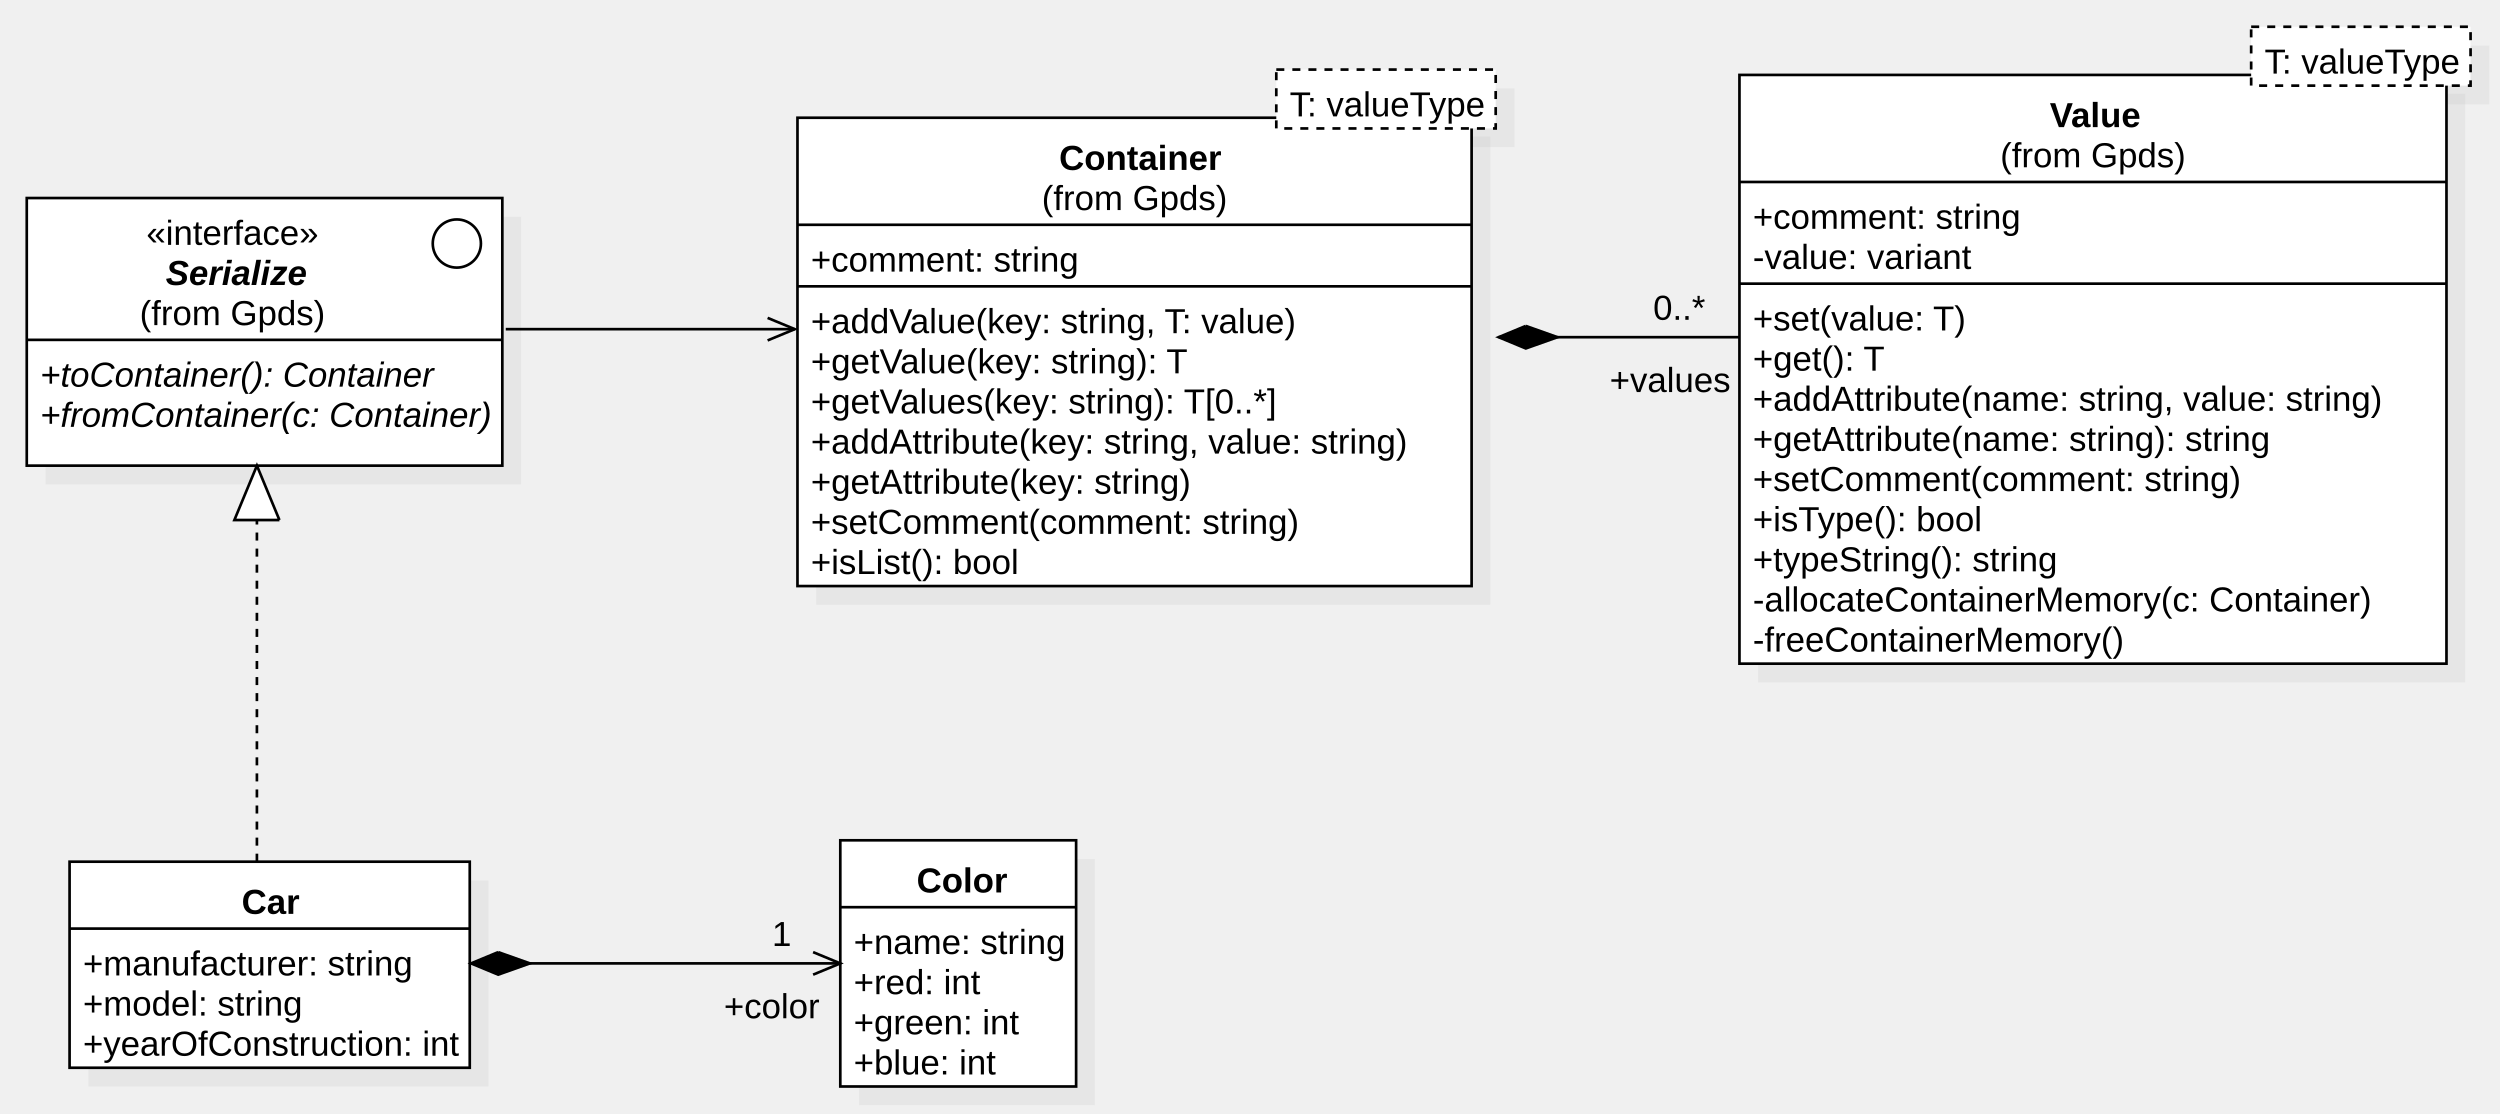
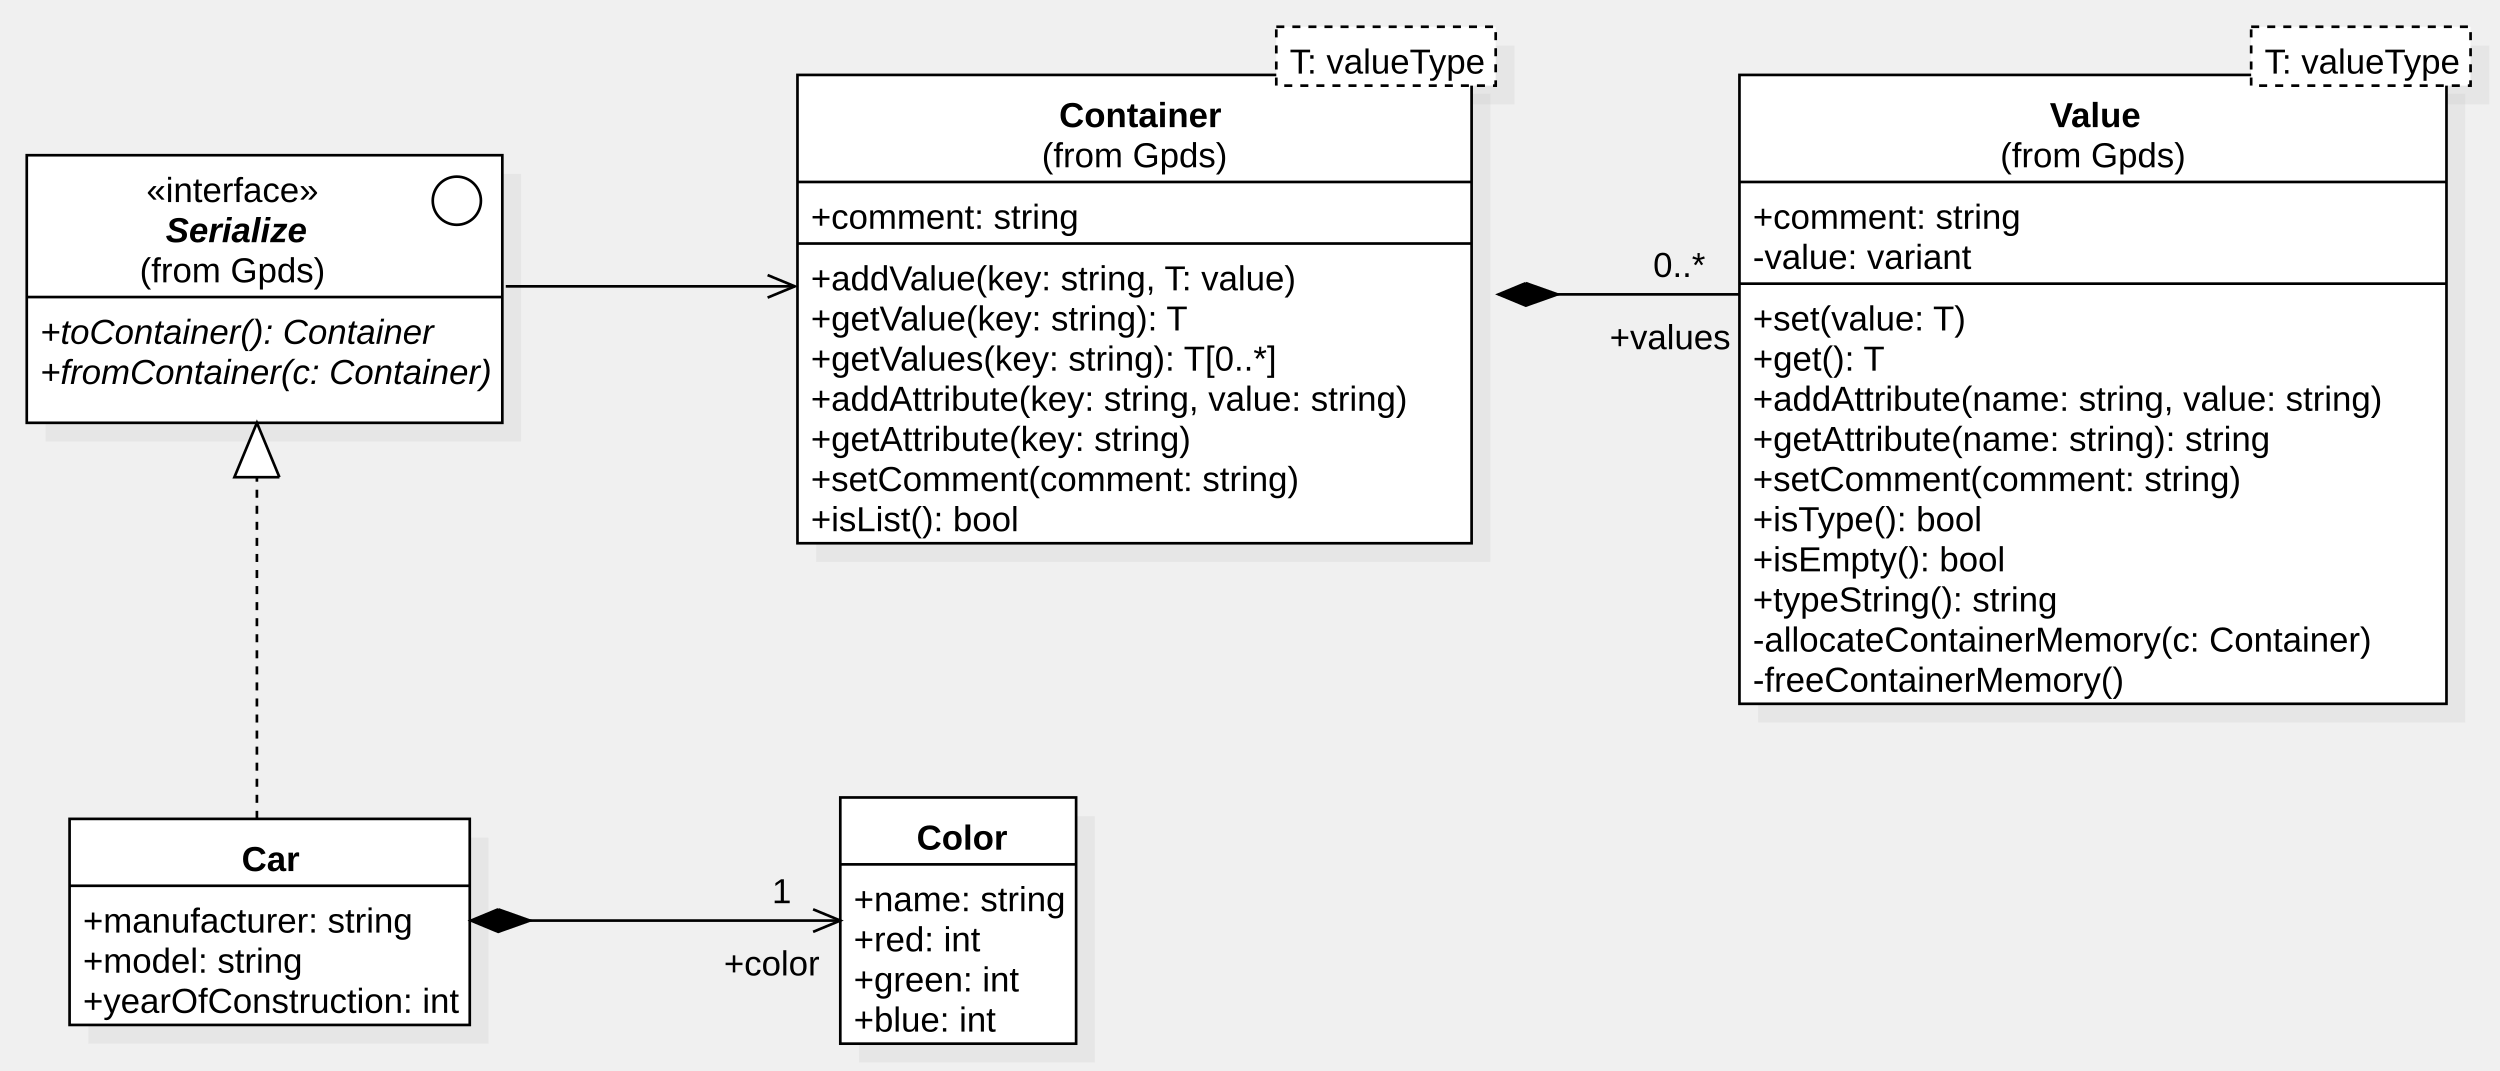
- <svg xmlns="http://www.w3.org/2000/svg" version="1.1" width="934.2" height="416">
+ <svg xmlns="http://www.w3.org/2000/svg" version="1.1" width="934.2" height="400">
  <defs />
  <g>
-     <g transform="translate(-6,-6) scale(1,1)">
+     <g transform="translate(-6,-22) scale(1,1)">
      <rect fill="#C0C0C0" stroke="none" x="23" y="87" width="177.708" height="100" opacity="0.2" />
    </g>
-     <g transform="translate(-6,-6) scale(1,1)">
+     <g transform="translate(-6,-22) scale(1,1)">
      <rect fill="#ffffff" stroke="none" x="16" y="80" width="177.708" height="100" />
    </g>
-     <g transform="translate(-6,-6) scale(1,1)">
+     <g transform="translate(-6,-22) scale(1,1)">
      <path fill="none" stroke="#000000" d="M 16 80 L 193.708 80 L 193.708 180 L 16 180 L 16 80 Z Z" stroke-miterlimit="10" />
    </g>
-     <g transform="translate(-6,-6) scale(1,1)">
+     <g transform="translate(-6,-22) scale(1,1)">
      <path fill="#ffffff" stroke="none" d="M 167.708 97 C 167.708 92.029 171.737 88 176.708 88 C 181.679 88 185.708 92.029 185.708 97 C 185.708 101.971 181.679 106 176.708 106 C 171.737 106 167.708 101.971 167.708 97 Z" />
    </g>
-     <g transform="translate(-6,-6) scale(1,1)">
+     <g transform="translate(-6,-22) scale(1,1)">
      <path fill="none" stroke="#000000" d="M 167.708 97 C 167.708 92.029 171.737 88 176.708 88 C 181.679 88 185.708 92.029 185.708 97 C 185.708 101.971 181.679 106 176.708 106 C 171.737 106 167.708 101.971 167.708 97 Z" stroke-miterlimit="10" />
    </g>
-     <g transform="translate(-6,-6) scale(1,1)">
+     <g transform="translate(-6,-22) scale(1,1)">
      <path fill="none" stroke="#000000" d="M 16 133 L 193.708 133" stroke-miterlimit="10" />
    </g>
-     <g transform="translate(-6,-6) scale(1,1)">
+     <g transform="translate(-6,-22) scale(1,1)">
      <g>
        <path fill="none" stroke="none" />
        <text fill="#000000" stroke="none" font-family="Arial" font-size="13px" font-style="normal" font-weight="normal" text-decoration="none" x="60.694" y="97.5">«interface»</text>
      </g>
    </g>
-     <g transform="translate(-6,-6) scale(1,1)">
+     <g transform="translate(-6,-22) scale(1,1)">
      <g>
        <path fill="none" stroke="none" />
        <text fill="#000000" stroke="none" font-family="Arial" font-size="13px" font-style="italic" font-weight="bold" text-decoration="none" x="67.927" y="112.5">Serialize</text>
      </g>
    </g>
-     <g transform="translate(-6,-6) scale(1,1)">
+     <g transform="translate(-6,-22) scale(1,1)">
      <g>
        <path fill="none" stroke="none" />
        <text fill="#000000" stroke="none" font-family="Arial" font-size="13px" font-style="normal" font-weight="normal" text-decoration="none" x="58.183" y="127.5">(from Gpds)</text>
      </g>
    </g>
-     <g transform="translate(-6,-6) scale(1,1)">
+     <g transform="translate(-6,-22) scale(1,1)">
      <g>
        <path fill="none" stroke="none" />
        <text fill="#000000" stroke="none" font-family="Arial" font-size="13px" font-style="italic" font-weight="normal" text-decoration="none" x="21" y="150.5">+toContainer(): Container</text>
      </g>
    </g>
-     <g transform="translate(-6,-6) scale(1,1)">
+     <g transform="translate(-6,-22) scale(1,1)">
      <g>
        <path fill="none" stroke="none" />
        <text fill="#000000" stroke="none" font-family="Arial" font-size="13px" font-style="italic" font-weight="normal" text-decoration="none" x="21" y="165.5">+fromContainer(c: Container)</text>
      </g>
    </g>
-     <g transform="translate(-6,-6) scale(1,1)">
+     <g transform="translate(-6,-22) scale(1,1)">
      <rect fill="#C0C0C0" stroke="none" x="39" y="335" width="149.537" height="77" opacity="0.2" />
    </g>
-     <g transform="translate(-6,-6) scale(1,1)">
+     <g transform="translate(-6,-22) scale(1,1)">
      <rect fill="#ffffff" stroke="none" x="32" y="328" width="149.537" height="77" />
    </g>
-     <g transform="translate(-6,-6) scale(1,1)">
+     <g transform="translate(-6,-22) scale(1,1)">
      <path fill="none" stroke="#000000" d="M 32 328 L 181.537 328 L 181.537 405 L 32 405 L 32 328 Z Z" stroke-miterlimit="10" />
    </g>
-     <g transform="translate(-6,-6) scale(1,1)">
+     <g transform="translate(-6,-22) scale(1,1)">
      <path fill="none" stroke="#000000" d="M 32 353 L 181.537 353" stroke-miterlimit="10" />
    </g>
-     <g transform="translate(-6,-6) scale(1,1)">
+     <g transform="translate(-6,-22) scale(1,1)">
      <g>
        <path fill="none" stroke="none" />
        <text fill="#000000" stroke="none" font-family="Arial" font-size="13px" font-style="normal" font-weight="bold" text-decoration="none" x="96.295" y="347.5">Car</text>
      </g>
    </g>
-     <g transform="translate(-6,-6) scale(1,1)">
+     <g transform="translate(-6,-22) scale(1,1)">
      <g>
        <path fill="none" stroke="none" />
        <text fill="#000000" stroke="none" font-family="Arial" font-size="13px" font-style="normal" font-weight="normal" text-decoration="none" x="37" y="370.5">+manufacturer: string</text>
      </g>
    </g>
-     <g transform="translate(-6,-6) scale(1,1)">
+     <g transform="translate(-6,-22) scale(1,1)">
      <g>
        <path fill="none" stroke="none" />
        <text fill="#000000" stroke="none" font-family="Arial" font-size="13px" font-style="normal" font-weight="normal" text-decoration="none" x="37" y="385.5">+model: string</text>
      </g>
    </g>
-     <g transform="translate(-6,-6) scale(1,1)">
+     <g transform="translate(-6,-22) scale(1,1)">
      <g>
        <path fill="none" stroke="none" />
        <text fill="#000000" stroke="none" font-family="Arial" font-size="13px" font-style="normal" font-weight="normal" text-decoration="none" x="37" y="400.5">+yearOfConstruction: int</text>
      </g>
    </g>
-     <g transform="translate(-6,-6) scale(1,1)">
+     <g transform="translate(-6,-22) scale(1,1)">
      <path fill="none" stroke="#000000" d="M 102 328 L 102 180" stroke-miterlimit="10" stroke-dasharray="3" />
    </g>
-     <g transform="translate(-6,-6) scale(1,1)">
+     <g transform="translate(-6,-22) scale(1,1)">
      <path fill="#FFFFFF" stroke="none" d="M 110.419 200.325 L 102 180 L 93.581 200.325" />
    </g>
-     <g transform="translate(-6,-6) scale(1,1)">
+     <g transform="translate(-6,-22) scale(1,1)">
      <path fill="none" stroke="#000000" d="M 110.419 200.325 L 102 180 L 93.581 200.325 L 110.419 200.325" stroke-miterlimit="10" />
    </g>
-     <g transform="translate(-6,-6) scale(1,1)">
+     <g transform="translate(-6,-22) scale(1,1)">
      <rect fill="#C0C0C0" stroke="none" x="327" y="327" width="88.124" height="92" opacity="0.2" />
    </g>
-     <g transform="translate(-6,-6) scale(1,1)">
+     <g transform="translate(-6,-22) scale(1,1)">
      <rect fill="#ffffff" stroke="none" x="320" y="320" width="88.124" height="92" />
    </g>
-     <g transform="translate(-6,-6) scale(1,1)">
+     <g transform="translate(-6,-22) scale(1,1)">
      <path fill="none" stroke="#000000" d="M 320 320 L 408.124 320 L 408.124 412 L 320 412 L 320 320 Z Z" stroke-miterlimit="10" />
    </g>
-     <g transform="translate(-6,-6) scale(1,1)">
+     <g transform="translate(-6,-22) scale(1,1)">
      <path fill="none" stroke="#000000" d="M 320 345 L 408.124 345" stroke-miterlimit="10" />
    </g>
-     <g transform="translate(-6,-6) scale(1,1)">
+     <g transform="translate(-6,-22) scale(1,1)">
      <g>
        <path fill="none" stroke="none" />
        <text fill="#000000" stroke="none" font-family="Arial" font-size="13px" font-style="normal" font-weight="bold" text-decoration="none" x="348.529" y="339.5">Color</text>
      </g>
    </g>
-     <g transform="translate(-6,-6) scale(1,1)">
+     <g transform="translate(-6,-22) scale(1,1)">
      <g>
        <path fill="none" stroke="none" />
        <text fill="#000000" stroke="none" font-family="Arial" font-size="13px" font-style="normal" font-weight="normal" text-decoration="none" x="325" y="362.5">+name: string</text>
      </g>
    </g>
-     <g transform="translate(-6,-6) scale(1,1)">
+     <g transform="translate(-6,-22) scale(1,1)">
      <g>
        <path fill="none" stroke="none" />
        <text fill="#000000" stroke="none" font-family="Arial" font-size="13px" font-style="normal" font-weight="normal" text-decoration="none" x="325" y="377.5">+red: int</text>
      </g>
    </g>
-     <g transform="translate(-6,-6) scale(1,1)">
+     <g transform="translate(-6,-22) scale(1,1)">
      <g>
        <path fill="none" stroke="none" />
        <text fill="#000000" stroke="none" font-family="Arial" font-size="13px" font-style="normal" font-weight="normal" text-decoration="none" x="325" y="392.5">+green: int</text>
      </g>
    </g>
-     <g transform="translate(-6,-6) scale(1,1)">
+     <g transform="translate(-6,-22) scale(1,1)">
      <g>
        <path fill="none" stroke="none" />
        <text fill="#000000" stroke="none" font-family="Arial" font-size="13px" font-style="normal" font-weight="normal" text-decoration="none" x="325" y="407.5">+blue: int</text>
      </g>
    </g>
-     <g transform="translate(-6,-6) scale(1,1)">
+     <g transform="translate(-6,-22) scale(1,1)">
      <path fill="none" stroke="#000000" d="M 320 366 L 182 366" stroke-miterlimit="10" />
    </g>
-     <g transform="translate(-6,-6) scale(1,1)">
+     <g transform="translate(-6,-22) scale(1,1)">
      <path fill="#000000" stroke="none" d="M 192.163 361.79 L 182 366 L 192.163 370.21 L 204 366" />
    </g>
-     <g transform="translate(-6,-6) scale(1,1)">
+     <g transform="translate(-6,-22) scale(1,1)">
      <path fill="none" stroke="#000000" d="M 192.163 361.79 L 182 366 L 192.163 370.21 L 204 366 L 192.163 361.79" stroke-miterlimit="10" />
    </g>
-     <g transform="translate(-6,-6) scale(1,1)">
+     <g transform="translate(-6,-22) scale(1,1)">
      <path fill="none" stroke="#000000" d="M 309.837 370.21 L 320 366 L 309.837 361.79" stroke-miterlimit="10" />
    </g>
-     <g transform="translate(-6,-6) scale(1,1)">
+     <g transform="translate(-6,-22) scale(1,1)">
      <g>
        <path fill="none" stroke="none" />
        <text fill="#000000" stroke="none" font-family="Arial" font-size="13px" font-style="normal" font-weight="normal" text-decoration="none" x="276.5" y="386.5">+color</text>
      </g>
    </g>
-     <g transform="translate(-6,-6) scale(1,1)">
+     <g transform="translate(-6,-22) scale(1,1)">
      <g>
        <path fill="none" stroke="none" />
        <text fill="#000000" stroke="none" font-family="Arial" font-size="13px" font-style="normal" font-weight="normal" text-decoration="none" x="294.5" y="359.5">1</text>
      </g>
    </g>
-     <g transform="translate(-6,-6) scale(1,1)">
+     <g transform="translate(-6,-22) scale(1,1)">
      <rect fill="#C0C0C0" stroke="none" x="311" y="57" width="251.911" height="175" opacity="0.2" />
    </g>
-     <g transform="translate(-6,-6) scale(1,1)">
+     <g transform="translate(-6,-22) scale(1,1)">
      <rect fill="#C0C0C0" stroke="none" x="489.925" y="39" width="81.985" height="22" opacity="0.2" />
    </g>
-     <g transform="translate(-6,-6) scale(1,1)">
+     <g transform="translate(-6,-22) scale(1,1)">
      <rect fill="#ffffff" stroke="none" x="304" y="50" width="251.911" height="175" />
    </g>
-     <g transform="translate(-6,-6) scale(1,1)">
+     <g transform="translate(-6,-22) scale(1,1)">
      <path fill="none" stroke="#000000" d="M 304 50 L 555.911 50 L 555.911 225 L 304 225 L 304 50 Z Z" stroke-miterlimit="10" />
    </g>
-     <g transform="translate(-6,-6) scale(1,1)">
+     <g transform="translate(-6,-22) scale(1,1)">
      <path fill="none" stroke="#000000" d="M 304 90 L 555.911 90" stroke-miterlimit="10" />
    </g>
-     <g transform="translate(-6,-6) scale(1,1)">
+     <g transform="translate(-6,-22) scale(1,1)">
      <path fill="none" stroke="#000000" d="M 304 113 L 555.911 113" stroke-miterlimit="10" />
    </g>
-     <g transform="translate(-6,-6) scale(1,1)">
+     <g transform="translate(-6,-22) scale(1,1)">
      <g>
        <path fill="none" stroke="none" />
        <text fill="#000000" stroke="none" font-family="Arial" font-size="13px" font-style="normal" font-weight="bold" text-decoration="none" x="401.772" y="69.5">Container</text>
      </g>
    </g>
-     <g transform="translate(-6,-6) scale(1,1)">
+     <g transform="translate(-6,-22) scale(1,1)">
      <g>
        <path fill="none" stroke="none" />
        <text fill="#000000" stroke="none" font-family="Arial" font-size="13px" font-style="normal" font-weight="normal" text-decoration="none" x="395.284" y="84.5">(from Gpds)</text>
      </g>
    </g>
-     <g transform="translate(-6,-6) scale(1,1)">
+     <g transform="translate(-6,-22) scale(1,1)">
      <g>
        <path fill="none" stroke="none" />
        <text fill="#000000" stroke="none" font-family="Arial" font-size="13px" font-style="normal" font-weight="normal" text-decoration="none" x="309" y="107.5">+comment: string</text>
      </g>
    </g>
-     <g transform="translate(-6,-6) scale(1,1)">
+     <g transform="translate(-6,-22) scale(1,1)">
      <g>
        <path fill="none" stroke="none" />
        <text fill="#000000" stroke="none" font-family="Arial" font-size="13px" font-style="normal" font-weight="normal" text-decoration="none" x="309" y="130.5">+addValue(key: string, T: value)</text>
      </g>
    </g>
-     <g transform="translate(-6,-6) scale(1,1)">
+     <g transform="translate(-6,-22) scale(1,1)">
      <g>
        <path fill="none" stroke="none" />
        <text fill="#000000" stroke="none" font-family="Arial" font-size="13px" font-style="normal" font-weight="normal" text-decoration="none" x="309" y="145.5">+getValue(key: string): T</text>
      </g>
    </g>
-     <g transform="translate(-6,-6) scale(1,1)">
+     <g transform="translate(-6,-22) scale(1,1)">
      <g>
        <path fill="none" stroke="none" />
        <text fill="#000000" stroke="none" font-family="Arial" font-size="13px" font-style="normal" font-weight="normal" text-decoration="none" x="309" y="160.5">+getValues(key: string): T[0..*]</text>
      </g>
    </g>
-     <g transform="translate(-6,-6) scale(1,1)">
+     <g transform="translate(-6,-22) scale(1,1)">
      <g>
        <path fill="none" stroke="none" />
        <text fill="#000000" stroke="none" font-family="Arial" font-size="13px" font-style="normal" font-weight="normal" text-decoration="none" x="309" y="175.5">+addAttribute(key: string, value: string)</text>
      </g>
    </g>
-     <g transform="translate(-6,-6) scale(1,1)">
+     <g transform="translate(-6,-22) scale(1,1)">
      <g>
        <path fill="none" stroke="none" />
        <text fill="#000000" stroke="none" font-family="Arial" font-size="13px" font-style="normal" font-weight="normal" text-decoration="none" x="309" y="190.5">+getAttribute(key: string)</text>
      </g>
    </g>
-     <g transform="translate(-6,-6) scale(1,1)">
+     <g transform="translate(-6,-22) scale(1,1)">
      <g>
        <path fill="none" stroke="none" />
        <text fill="#000000" stroke="none" font-family="Arial" font-size="13px" font-style="normal" font-weight="normal" text-decoration="none" x="309" y="205.5">+setComment(comment: string)</text>
      </g>
    </g>
-     <g transform="translate(-6,-6) scale(1,1)">
+     <g transform="translate(-6,-22) scale(1,1)">
      <g>
        <path fill="none" stroke="none" />
        <text fill="#000000" stroke="none" font-family="Arial" font-size="13px" font-style="normal" font-weight="normal" text-decoration="none" x="309" y="220.5">+isList(): bool</text>
      </g>
    </g>
-     <g transform="translate(-6,-6) scale(1,1)">
+     <g transform="translate(-6,-22) scale(1,1)">
      <rect fill="#ffffff" stroke="none" x="482.925" y="32" width="81.985" height="22" />
    </g>
-     <g transform="translate(-6,-6) scale(1,1)">
+     <g transform="translate(-6,-22) scale(1,1)">
      <path fill="none" stroke="#000000" d="M 482.925 32 L 564.911 32 L 564.911 54 L 482.925 54 L 482.925 32 Z Z" stroke-miterlimit="10" stroke-dasharray="3" />
    </g>
-     <g transform="translate(-6,-6) scale(1,1)">
+     <g transform="translate(-6,-22) scale(1,1)">
      <g>
        <path fill="none" stroke="none" />
        <text fill="#000000" stroke="none" font-family="Arial" font-size="13px" font-style="normal" font-weight="normal" text-decoration="none" x="487.925" y="49.5">T: valueType</text>
      </g>
    </g>
-     <g transform="translate(-6,-6) scale(1,1)">
+     <g transform="translate(-6,-22) scale(1,1)">
      <path fill="none" stroke="#000000" d="M 195 129 L 303 129" stroke-miterlimit="10" />
    </g>
-     <g transform="translate(-6,-6) scale(1,1)">
+     <g transform="translate(-6,-22) scale(1,1)">
      <path fill="none" stroke="#000000" d="M 292.837 133.21 L 303 129 L 292.837 124.79" stroke-miterlimit="10" />
    </g>
-     <g transform="translate(-6,-6) scale(1,1)">
-       <rect fill="#C0C0C0" stroke="none" x="663" y="41" width="264.2" height="220" opacity="0.2" />
-     </g>
-     <g transform="translate(-6,-6) scale(1,1)">
-       <rect fill="#C0C0C0" stroke="none" x="854.214" y="23" width="81.985" height="22" opacity="0.2" />
-     </g>
-     <g transform="translate(-6,-6) scale(1,1)">
-       <rect fill="#ffffff" stroke="none" x="656" y="34" width="264.2" height="220" />
-     </g>
-     <g transform="translate(-6,-6) scale(1,1)">
-       <path fill="none" stroke="#000000" d="M 656 34 L 920.2 34 L 920.2 254 L 656 254 L 656 34 Z Z" stroke-miterlimit="10" />
-     </g>
-     <g transform="translate(-6,-6) scale(1,1)">
-       <path fill="none" stroke="#000000" d="M 656 74 L 920.2 74" stroke-miterlimit="10" />
-     </g>
-     <g transform="translate(-6,-6) scale(1,1)">
-       <path fill="none" stroke="#000000" d="M 656 112 L 920.2 112" stroke-miterlimit="10" />
-     </g>
-     <g transform="translate(-6,-6) scale(1,1)">
-       <g>
-         <path fill="none" stroke="none" />
-         <text fill="#000000" stroke="none" font-family="Arial" font-size="13px" font-style="normal" font-weight="bold" text-decoration="none" x="771.958" y="53.5">Value</text>
-       </g>
-     </g>
-     <g transform="translate(-6,-6) scale(1,1)">
-       <g>
-         <path fill="none" stroke="none" />
-         <text fill="#000000" stroke="none" font-family="Arial" font-size="13px" font-style="normal" font-weight="normal" text-decoration="none" x="753.429" y="68.5">(from Gpds)</text>
-       </g>
-     </g>
-     <g transform="translate(-6,-6) scale(1,1)">
-       <g>
-         <path fill="none" stroke="none" />
-         <text fill="#000000" stroke="none" font-family="Arial" font-size="13px" font-style="normal" font-weight="normal" text-decoration="none" x="661" y="91.5">+comment: string</text>
-       </g>
-     </g>
-     <g transform="translate(-6,-6) scale(1,1)">
-       <g>
-         <path fill="none" stroke="none" />
-         <text fill="#000000" stroke="none" font-family="Arial" font-size="13px" font-style="normal" font-weight="normal" text-decoration="none" x="661" y="106.5">-value: variant</text>
-       </g>
-     </g>
-     <g transform="translate(-6,-6) scale(1,1)">
-       <g>
-         <path fill="none" stroke="none" />
-         <text fill="#000000" stroke="none" font-family="Arial" font-size="13px" font-style="normal" font-weight="normal" text-decoration="none" x="661" y="129.5">+set(value: T)</text>
-       </g>
-     </g>
-     <g transform="translate(-6,-6) scale(1,1)">
-       <g>
-         <path fill="none" stroke="none" />
-         <text fill="#000000" stroke="none" font-family="Arial" font-size="13px" font-style="normal" font-weight="normal" text-decoration="none" x="661" y="144.5">+get(): T</text>
-       </g>
-     </g>
-     <g transform="translate(-6,-6) scale(1,1)">
-       <g>
-         <path fill="none" stroke="none" />
-         <text fill="#000000" stroke="none" font-family="Arial" font-size="13px" font-style="normal" font-weight="normal" text-decoration="none" x="661" y="159.5">+addAttribute(name: string, value: string)</text>
-       </g>
-     </g>
-     <g transform="translate(-6,-6) scale(1,1)">
-       <g>
-         <path fill="none" stroke="none" />
-         <text fill="#000000" stroke="none" font-family="Arial" font-size="13px" font-style="normal" font-weight="normal" text-decoration="none" x="661" y="174.5">+getAttribute(name: string): string</text>
-       </g>
-     </g>
-     <g transform="translate(-6,-6) scale(1,1)">
-       <g>
-         <path fill="none" stroke="none" />
-         <text fill="#000000" stroke="none" font-family="Arial" font-size="13px" font-style="normal" font-weight="normal" text-decoration="none" x="661" y="189.5">+setComment(comment: string)</text>
-       </g>
-     </g>
-     <g transform="translate(-6,-6) scale(1,1)">
-       <g>
-         <path fill="none" stroke="none" />
-         <text fill="#000000" stroke="none" font-family="Arial" font-size="13px" font-style="normal" font-weight="normal" text-decoration="none" x="661" y="204.5">+isType(): bool</text>
-       </g>
-     </g>
-     <g transform="translate(-6,-6) scale(1,1)">
-       <g>
-         <path fill="none" stroke="none" />
-         <text fill="#000000" stroke="none" font-family="Arial" font-size="13px" font-style="normal" font-weight="normal" text-decoration="none" x="661" y="219.5">+typeString(): string</text>
-       </g>
-     </g>
-     <g transform="translate(-6,-6) scale(1,1)">
-       <g>
-         <path fill="none" stroke="none" />
-         <text fill="#000000" stroke="none" font-family="Arial" font-size="13px" font-style="normal" font-weight="normal" text-decoration="none" x="661" y="234.5">-allocateContainerMemory(c: Container)</text>
-       </g>
-     </g>
-     <g transform="translate(-6,-6) scale(1,1)">
-       <g>
-         <path fill="none" stroke="none" />
-         <text fill="#000000" stroke="none" font-family="Arial" font-size="13px" font-style="normal" font-weight="normal" text-decoration="none" x="661" y="249.5">-freeContainerMemory()</text>
-       </g>
-     </g>
-     <g transform="translate(-6,-6) scale(1,1)">
-       <rect fill="#ffffff" stroke="none" x="847.214" y="16" width="81.985" height="22" />
-     </g>
-     <g transform="translate(-6,-6) scale(1,1)">
-       <path fill="none" stroke="#000000" d="M 847.214 16 L 929.2 16 L 929.2 38 L 847.214 38 L 847.214 16 Z Z" stroke-miterlimit="10" stroke-dasharray="3" />
-     </g>
-     <g transform="translate(-6,-6) scale(1,1)">
-       <g>
-         <path fill="none" stroke="none" />
-         <text fill="#000000" stroke="none" font-family="Arial" font-size="13px" font-style="normal" font-weight="normal" text-decoration="none" x="852.214" y="33.5">T: valueType</text>
-       </g>
-     </g>
-     <g transform="translate(-6,-6) scale(1,1)">
+     <g transform="translate(-6,-22) scale(1,1)">
+       <rect fill="#C0C0C0" stroke="none" x="663" y="57" width="264.2" height="235" opacity="0.2" />
+     </g>
+     <g transform="translate(-6,-22) scale(1,1)">
+       <rect fill="#C0C0C0" stroke="none" x="854.214" y="39" width="81.985" height="22" opacity="0.2" />
+     </g>
+     <g transform="translate(-6,-22) scale(1,1)">
+       <rect fill="#ffffff" stroke="none" x="656" y="50" width="264.2" height="235" />
+     </g>
+     <g transform="translate(-6,-22) scale(1,1)">
+       <path fill="none" stroke="#000000" d="M 656 50 L 920.2 50 L 920.2 285 L 656 285 L 656 50 Z Z" stroke-miterlimit="10" />
+     </g>
+     <g transform="translate(-6,-22) scale(1,1)">
+       <path fill="none" stroke="#000000" d="M 656 90 L 920.2 90" stroke-miterlimit="10" />
+     </g>
+     <g transform="translate(-6,-22) scale(1,1)">
+       <path fill="none" stroke="#000000" d="M 656 128 L 920.2 128" stroke-miterlimit="10" />
+     </g>
+     <g transform="translate(-6,-22) scale(1,1)">
+       <g>
+         <path fill="none" stroke="none" />
+         <text fill="#000000" stroke="none" font-family="Arial" font-size="13px" font-style="normal" font-weight="bold" text-decoration="none" x="771.958" y="69.5">Value</text>
+       </g>
+     </g>
+     <g transform="translate(-6,-22) scale(1,1)">
+       <g>
+         <path fill="none" stroke="none" />
+         <text fill="#000000" stroke="none" font-family="Arial" font-size="13px" font-style="normal" font-weight="normal" text-decoration="none" x="753.429" y="84.5">(from Gpds)</text>
+       </g>
+     </g>
+     <g transform="translate(-6,-22) scale(1,1)">
+       <g>
+         <path fill="none" stroke="none" />
+         <text fill="#000000" stroke="none" font-family="Arial" font-size="13px" font-style="normal" font-weight="normal" text-decoration="none" x="661" y="107.5">+comment: string</text>
+       </g>
+     </g>
+     <g transform="translate(-6,-22) scale(1,1)">
+       <g>
+         <path fill="none" stroke="none" />
+         <text fill="#000000" stroke="none" font-family="Arial" font-size="13px" font-style="normal" font-weight="normal" text-decoration="none" x="661" y="122.5">-value: variant</text>
+       </g>
+     </g>
+     <g transform="translate(-6,-22) scale(1,1)">
+       <g>
+         <path fill="none" stroke="none" />
+         <text fill="#000000" stroke="none" font-family="Arial" font-size="13px" font-style="normal" font-weight="normal" text-decoration="none" x="661" y="145.5">+set(value: T)</text>
+       </g>
+     </g>
+     <g transform="translate(-6,-22) scale(1,1)">
+       <g>
+         <path fill="none" stroke="none" />
+         <text fill="#000000" stroke="none" font-family="Arial" font-size="13px" font-style="normal" font-weight="normal" text-decoration="none" x="661" y="160.5">+get(): T</text>
+       </g>
+     </g>
+     <g transform="translate(-6,-22) scale(1,1)">
+       <g>
+         <path fill="none" stroke="none" />
+         <text fill="#000000" stroke="none" font-family="Arial" font-size="13px" font-style="normal" font-weight="normal" text-decoration="none" x="661" y="175.5">+addAttribute(name: string, value: string)</text>
+       </g>
+     </g>
+     <g transform="translate(-6,-22) scale(1,1)">
+       <g>
+         <path fill="none" stroke="none" />
+         <text fill="#000000" stroke="none" font-family="Arial" font-size="13px" font-style="normal" font-weight="normal" text-decoration="none" x="661" y="190.5">+getAttribute(name: string): string</text>
+       </g>
+     </g>
+     <g transform="translate(-6,-22) scale(1,1)">
+       <g>
+         <path fill="none" stroke="none" />
+         <text fill="#000000" stroke="none" font-family="Arial" font-size="13px" font-style="normal" font-weight="normal" text-decoration="none" x="661" y="205.5">+setComment(comment: string)</text>
+       </g>
+     </g>
+     <g transform="translate(-6,-22) scale(1,1)">
+       <g>
+         <path fill="none" stroke="none" />
+         <text fill="#000000" stroke="none" font-family="Arial" font-size="13px" font-style="normal" font-weight="normal" text-decoration="none" x="661" y="220.5">+isType(): bool</text>
+       </g>
+     </g>
+     <g transform="translate(-6,-22) scale(1,1)">
+       <g>
+         <path fill="none" stroke="none" />
+         <text fill="#000000" stroke="none" font-family="Arial" font-size="13px" font-style="normal" font-weight="normal" text-decoration="none" x="661" y="235.5">+isEmpty(): bool</text>
+       </g>
+     </g>
+     <g transform="translate(-6,-22) scale(1,1)">
+       <g>
+         <path fill="none" stroke="none" />
+         <text fill="#000000" stroke="none" font-family="Arial" font-size="13px" font-style="normal" font-weight="normal" text-decoration="none" x="661" y="250.5">+typeString(): string</text>
+       </g>
+     </g>
+     <g transform="translate(-6,-22) scale(1,1)">
+       <g>
+         <path fill="none" stroke="none" />
+         <text fill="#000000" stroke="none" font-family="Arial" font-size="13px" font-style="normal" font-weight="normal" text-decoration="none" x="661" y="265.5">-allocateContainerMemory(c: Container)</text>
+       </g>
+     </g>
+     <g transform="translate(-6,-22) scale(1,1)">
+       <g>
+         <path fill="none" stroke="none" />
+         <text fill="#000000" stroke="none" font-family="Arial" font-size="13px" font-style="normal" font-weight="normal" text-decoration="none" x="661" y="280.5">-freeContainerMemory()</text>
+       </g>
+     </g>
+     <g transform="translate(-6,-22) scale(1,1)">
+       <rect fill="#ffffff" stroke="none" x="847.214" y="32" width="81.985" height="22" />
+     </g>
+     <g transform="translate(-6,-22) scale(1,1)">
+       <path fill="none" stroke="#000000" d="M 847.214 32 L 929.2 32 L 929.2 54 L 847.214 54 L 847.214 32 Z Z" stroke-miterlimit="10" stroke-dasharray="3" />
+     </g>
+     <g transform="translate(-6,-22) scale(1,1)">
+       <g>
+         <path fill="none" stroke="none" />
+         <text fill="#000000" stroke="none" font-family="Arial" font-size="13px" font-style="normal" font-weight="normal" text-decoration="none" x="852.214" y="49.5">T: valueType</text>
+       </g>
+     </g>
+     <g transform="translate(-6,-22) scale(1,1)">
      <path fill="none" stroke="#000000" d="M 656 132 L 566 132" stroke-miterlimit="10" />
    </g>
-     <g transform="translate(-6,-6) scale(1,1)">
+     <g transform="translate(-6,-22) scale(1,1)">
      <path fill="#000000" stroke="none" d="M 576.163 127.79 L 566 132 L 576.163 136.21 L 588 132" />
    </g>
-     <g transform="translate(-6,-6) scale(1,1)">
+     <g transform="translate(-6,-22) scale(1,1)">
      <path fill="none" stroke="#000000" d="M 576.163 127.79 L 566 132 L 576.163 136.21 L 588 132 L 576.163 127.79" stroke-miterlimit="10" />
    </g>
-     <g transform="translate(-6,-6) scale(1,1)">
+     <g transform="translate(-6,-22) scale(1,1)">
      <g>
        <path fill="none" stroke="none" />
        <text fill="#000000" stroke="none" font-family="Arial" font-size="13px" font-style="normal" font-weight="normal" text-decoration="none" x="607.5" y="152.5">+values</text>
      </g>
    </g>
-     <g transform="translate(-6,-6) scale(1,1)">
+     <g transform="translate(-6,-22) scale(1,1)">
      <g>
        <path fill="none" stroke="none" />
        <text fill="#000000" stroke="none" font-family="Arial" font-size="13px" font-style="normal" font-weight="normal" text-decoration="none" x="623.744" y="125.5">0..*</text>
      </g>
    </g>
  </g>
</svg>
